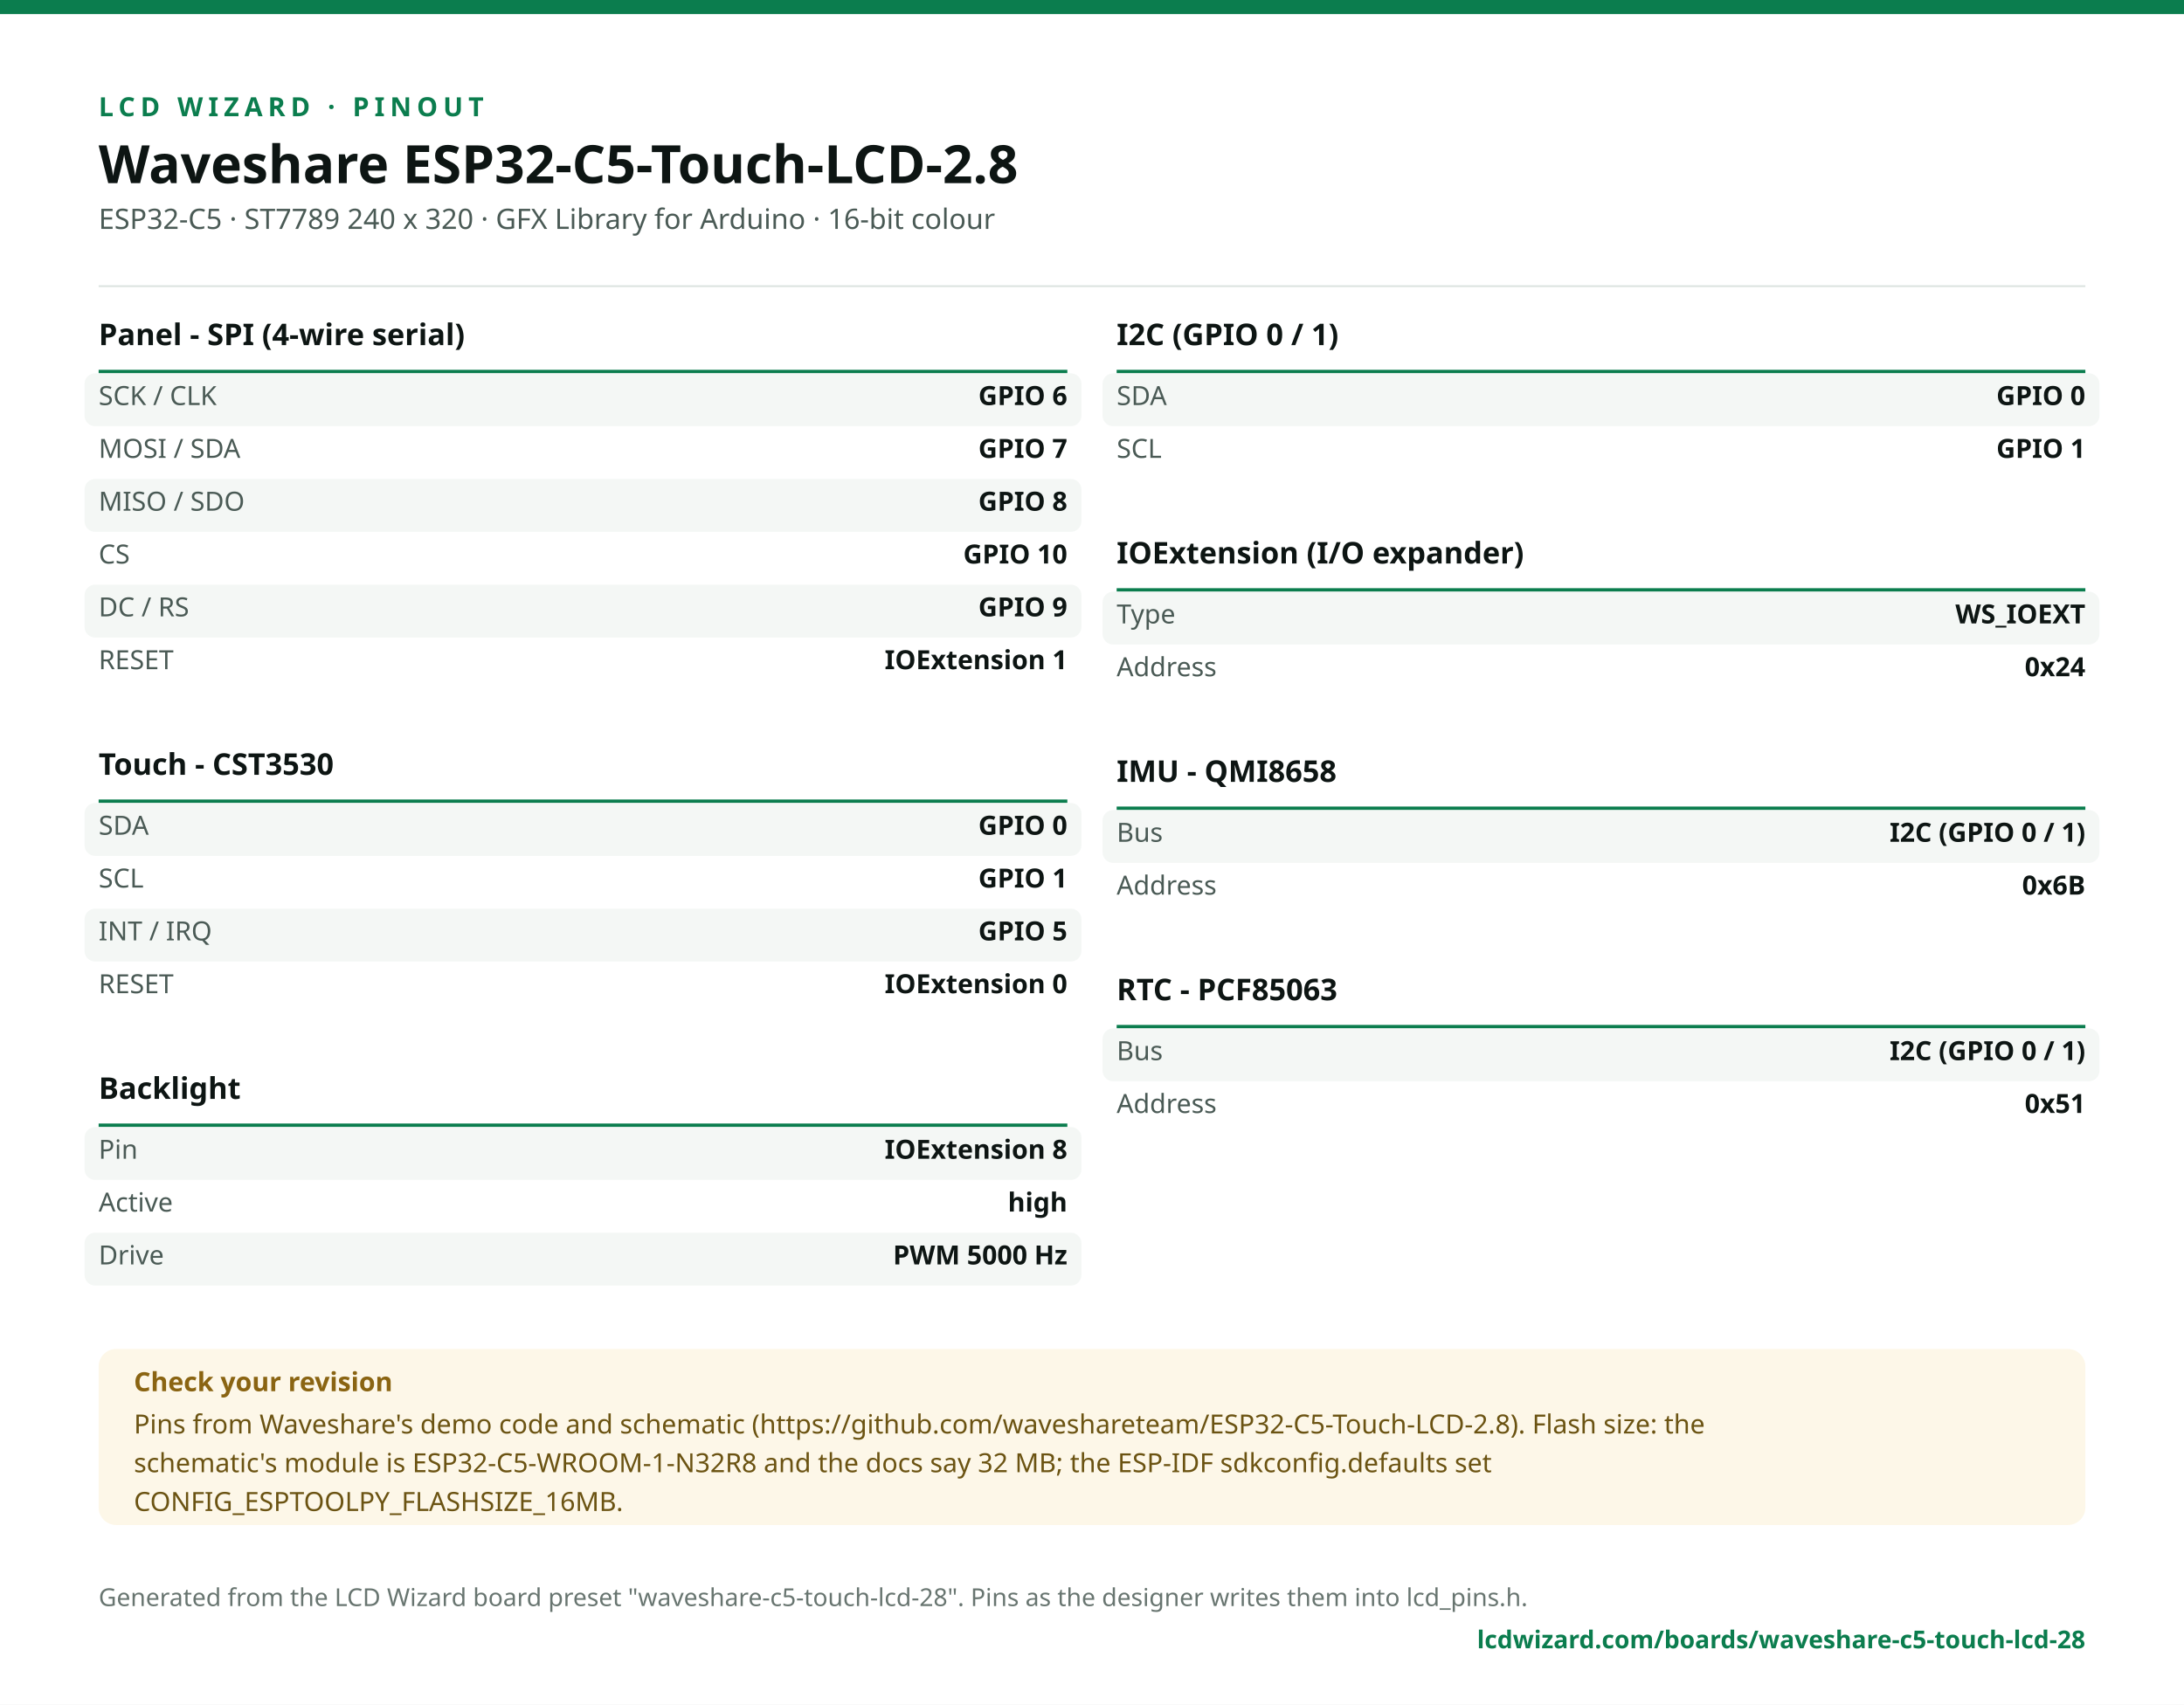
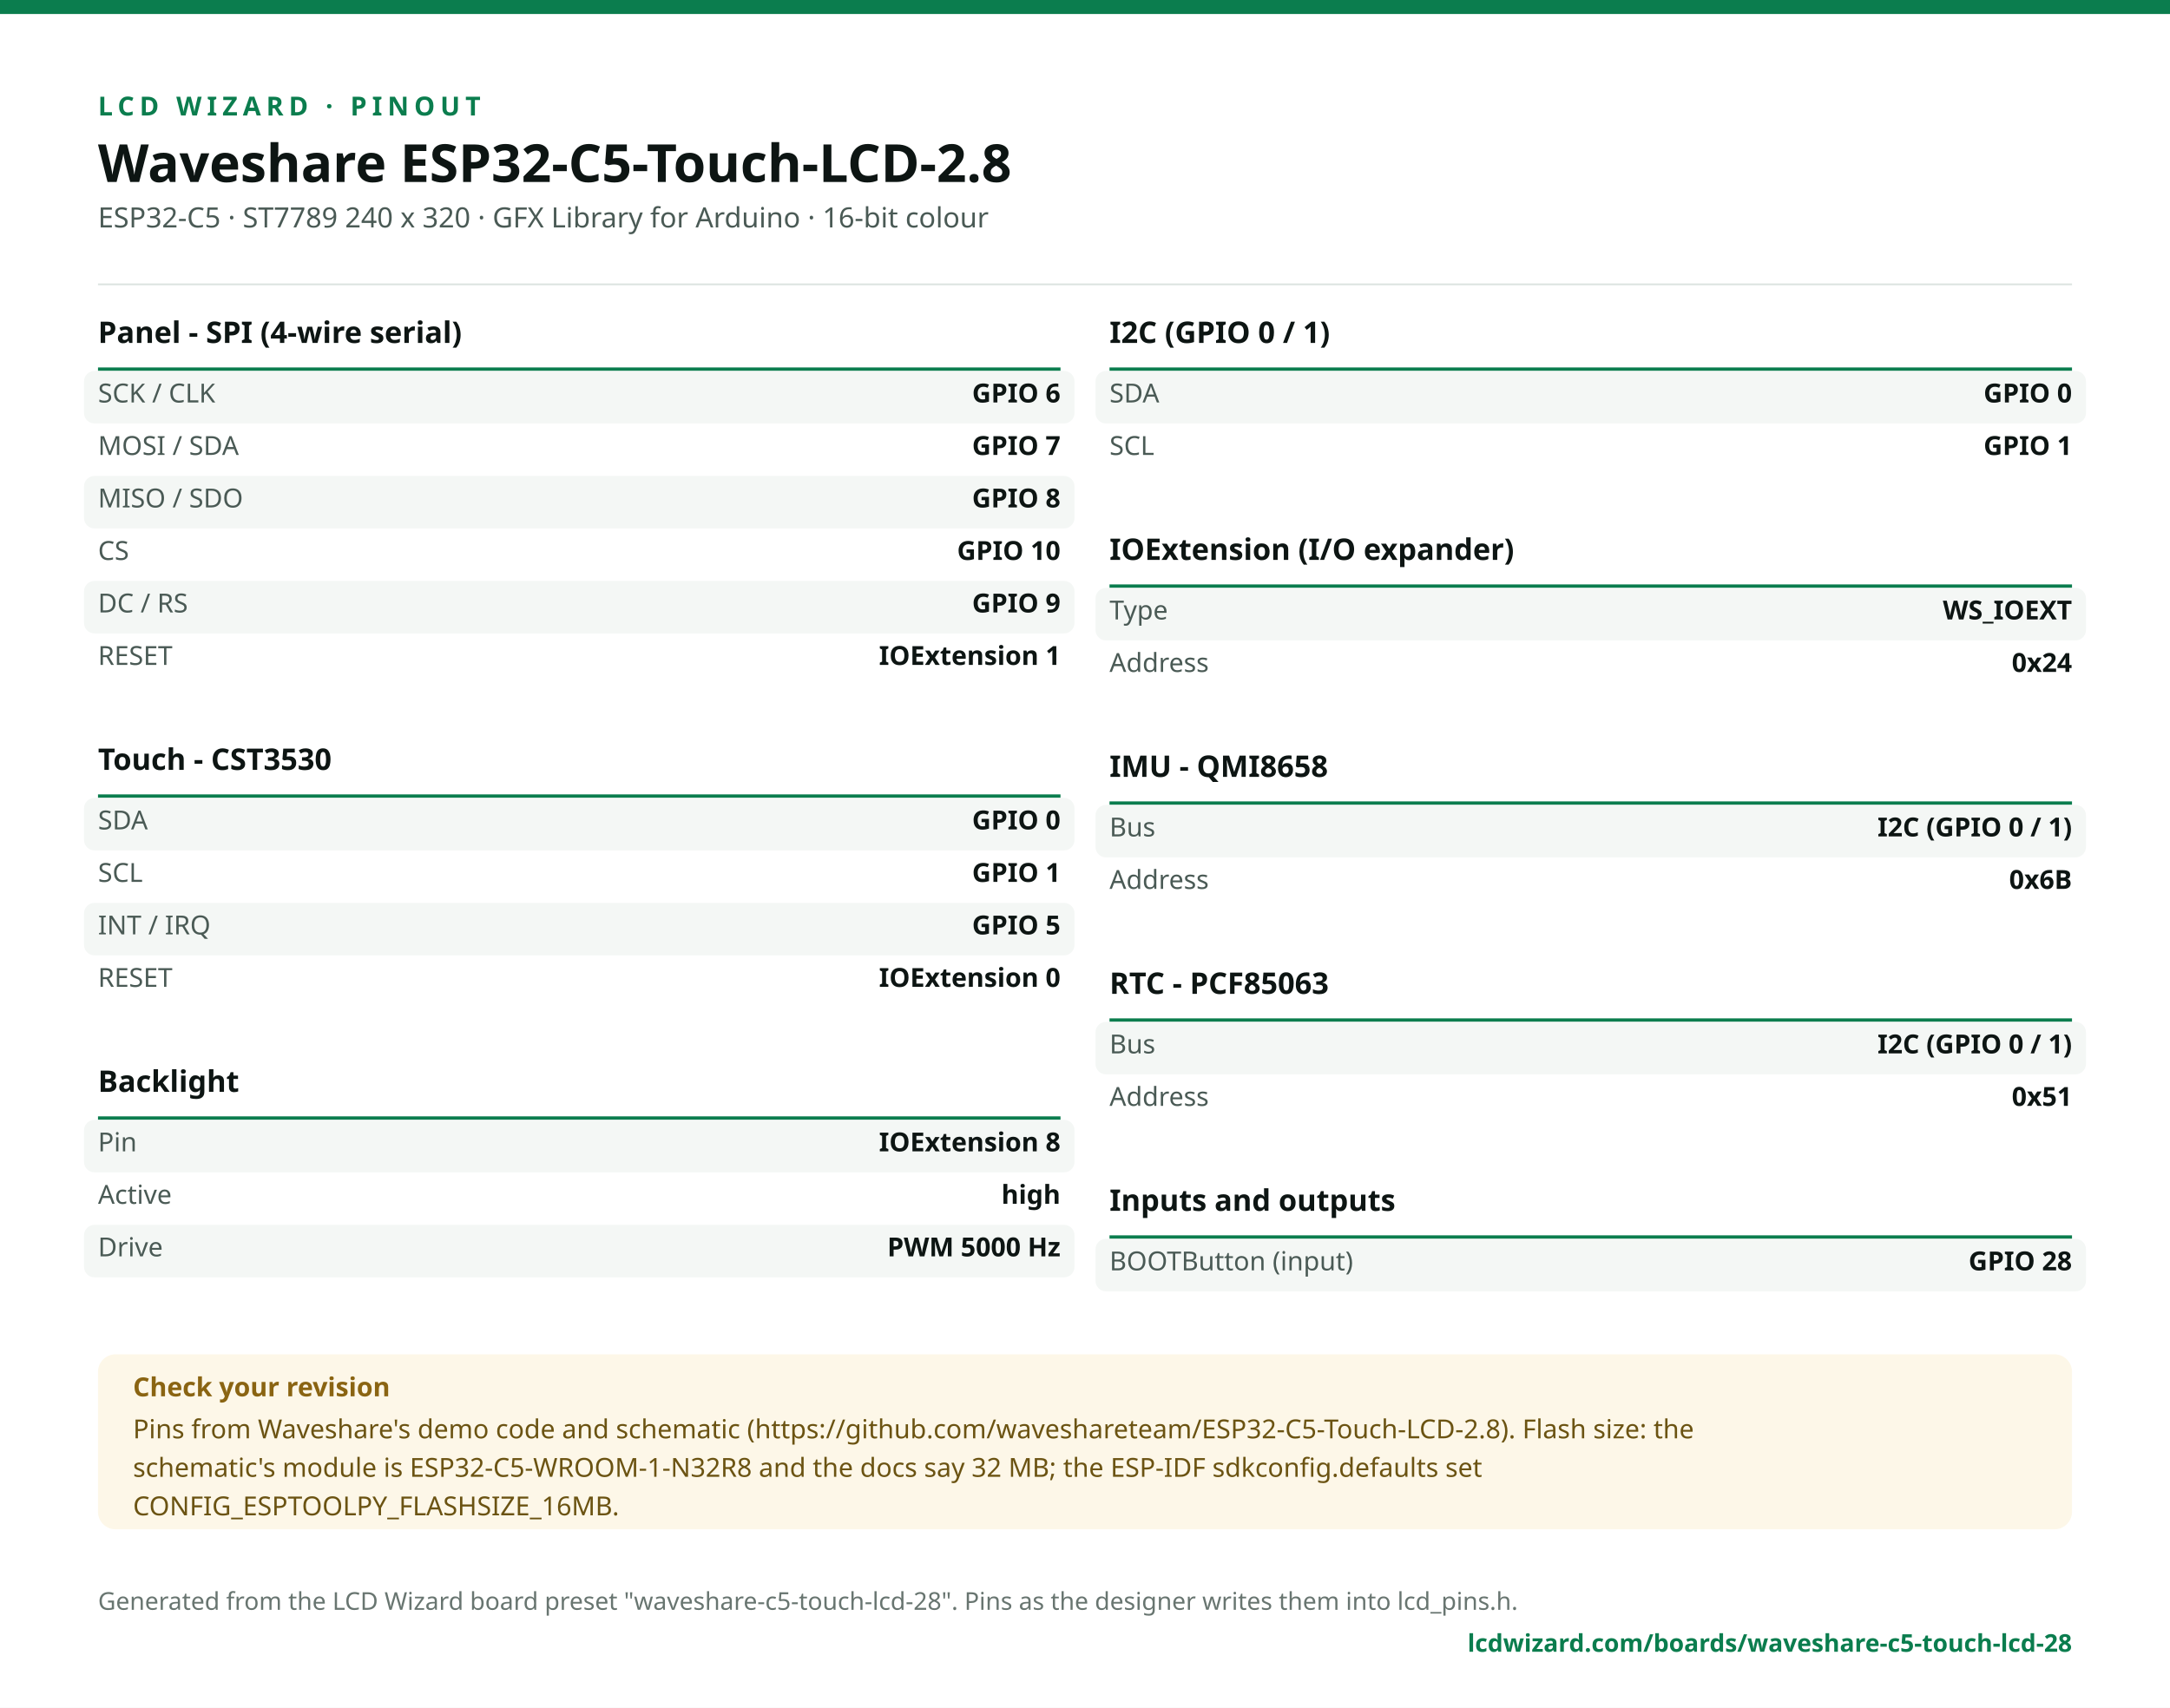
- <svg xmlns="http://www.w3.org/2000/svg" width="1240" height="968" viewBox="0 0 1240 968">
-   <rect width="1240" height="968" fill="#ffffff" />
+ <svg xmlns="http://www.w3.org/2000/svg" width="1240" height="976" viewBox="0 0 1240 976">
+   <rect width="1240" height="976" fill="#ffffff" />
  <rect x="0" y="0" width="1240" height="8" fill="#0b7d4e" />
  <text x="56" y="66" font-family="Montserrat" font-weight="700" font-size="15" letter-spacing="3" fill="#0b7d4e">LCD WIZARD  ·  PINOUT</text>
  <text x="56" y="104" font-family="Montserrat" font-weight="700" font-size="30" fill="#0d1513">Waveshare ESP32-C5-Touch-LCD-2.8</text>
  <text x="56" y="130" font-family="Montserrat" font-weight="500" font-size="16" fill="#4a5a55">ESP32-C5   ·   ST7789 240 x 320   ·   GFX Library for Arduino   ·   16-bit colour</text>
  <rect x="56" y="162" width="1128" height="1" fill="#dbe3df" />
  <text x="56" y="196" font-family="Montserrat" font-weight="700" font-size="17" fill="#0d1513">Panel - SPI (4-wire serial)</text>
  <rect x="56" y="210" width="550" height="2" fill="#0b7d4e" />
  <rect x="48" y="212" width="566" height="30" rx="6" fill="#f4f7f5" />
  <text x="56" y="230" font-family="Montserrat" font-weight="500" font-size="15" fill="#4a5a55">SCK / CLK</text>
  <text x="606" text-anchor="end" y="230" font-family="Montserrat" font-weight="700" font-size="15" fill="#0d1513">GPIO 6</text>
  <text x="56" y="260" font-family="Montserrat" font-weight="500" font-size="15" fill="#4a5a55">MOSI / SDA</text>
  <text x="606" text-anchor="end" y="260" font-family="Montserrat" font-weight="700" font-size="15" fill="#0d1513">GPIO 7</text>
  <rect x="48" y="272" width="566" height="30" rx="6" fill="#f4f7f5" />
  <text x="56" y="290" font-family="Montserrat" font-weight="500" font-size="15" fill="#4a5a55">MISO / SDO</text>
  <text x="606" text-anchor="end" y="290" font-family="Montserrat" font-weight="700" font-size="15" fill="#0d1513">GPIO 8</text>
  <text x="56" y="320" font-family="Montserrat" font-weight="500" font-size="15" fill="#4a5a55">CS</text>
  <text x="606" text-anchor="end" y="320" font-family="Montserrat" font-weight="700" font-size="15" fill="#0d1513">GPIO 10</text>
  <rect x="48" y="332" width="566" height="30" rx="6" fill="#f4f7f5" />
  <text x="56" y="350" font-family="Montserrat" font-weight="500" font-size="15" fill="#4a5a55">DC / RS</text>
  <text x="606" text-anchor="end" y="350" font-family="Montserrat" font-weight="700" font-size="15" fill="#0d1513">GPIO 9</text>
  <text x="56" y="380" font-family="Montserrat" font-weight="500" font-size="15" fill="#4a5a55">RESET</text>
  <text x="606" text-anchor="end" y="380" font-family="Montserrat" font-weight="700" font-size="15" fill="#0d1513">IOExtension 1</text>
  <text x="56" y="440" font-family="Montserrat" font-weight="700" font-size="17" fill="#0d1513">Touch - CST3530</text>
  <rect x="56" y="454" width="550" height="2" fill="#0b7d4e" />
  <rect x="48" y="456" width="566" height="30" rx="6" fill="#f4f7f5" />
  <text x="56" y="474" font-family="Montserrat" font-weight="500" font-size="15" fill="#4a5a55">SDA</text>
  <text x="606" text-anchor="end" y="474" font-family="Montserrat" font-weight="700" font-size="15" fill="#0d1513">GPIO 0</text>
  <text x="56" y="504" font-family="Montserrat" font-weight="500" font-size="15" fill="#4a5a55">SCL</text>
  <text x="606" text-anchor="end" y="504" font-family="Montserrat" font-weight="700" font-size="15" fill="#0d1513">GPIO 1</text>
  <rect x="48" y="516" width="566" height="30" rx="6" fill="#f4f7f5" />
  <text x="56" y="534" font-family="Montserrat" font-weight="500" font-size="15" fill="#4a5a55">INT / IRQ</text>
  <text x="606" text-anchor="end" y="534" font-family="Montserrat" font-weight="700" font-size="15" fill="#0d1513">GPIO 5</text>
  <text x="56" y="564" font-family="Montserrat" font-weight="500" font-size="15" fill="#4a5a55">RESET</text>
  <text x="606" text-anchor="end" y="564" font-family="Montserrat" font-weight="700" font-size="15" fill="#0d1513">IOExtension 0</text>
  <text x="56" y="624" font-family="Montserrat" font-weight="700" font-size="17" fill="#0d1513">Backlight</text>
  <rect x="56" y="638" width="550" height="2" fill="#0b7d4e" />
  <rect x="48" y="640" width="566" height="30" rx="6" fill="#f4f7f5" />
  <text x="56" y="658" font-family="Montserrat" font-weight="500" font-size="15" fill="#4a5a55">Pin</text>
  <text x="606" text-anchor="end" y="658" font-family="Montserrat" font-weight="700" font-size="15" fill="#0d1513">IOExtension 8</text>
  <text x="56" y="688" font-family="Montserrat" font-weight="500" font-size="15" fill="#4a5a55">Active</text>
  <text x="606" text-anchor="end" y="688" font-family="Montserrat" font-weight="700" font-size="15" fill="#0d1513">high</text>
  <rect x="48" y="700" width="566" height="30" rx="6" fill="#f4f7f5" />
  <text x="56" y="718" font-family="Montserrat" font-weight="500" font-size="15" fill="#4a5a55">Drive</text>
  <text x="606" text-anchor="end" y="718" font-family="Montserrat" font-weight="700" font-size="15" fill="#0d1513">PWM 5000 Hz</text>
  <text x="634" y="196" font-family="Montserrat" font-weight="700" font-size="17" fill="#0d1513">I2C (GPIO 0 / 1)</text>
  <rect x="634" y="210" width="550" height="2" fill="#0b7d4e" />
  <rect x="626" y="212" width="566" height="30" rx="6" fill="#f4f7f5" />
  <text x="634" y="230" font-family="Montserrat" font-weight="500" font-size="15" fill="#4a5a55">SDA</text>
  <text x="1184" text-anchor="end" y="230" font-family="Montserrat" font-weight="700" font-size="15" fill="#0d1513">GPIO 0</text>
  <text x="634" y="260" font-family="Montserrat" font-weight="500" font-size="15" fill="#4a5a55">SCL</text>
  <text x="1184" text-anchor="end" y="260" font-family="Montserrat" font-weight="700" font-size="15" fill="#0d1513">GPIO 1</text>
  <text x="634" y="320" font-family="Montserrat" font-weight="700" font-size="17" fill="#0d1513">IOExtension (I/O expander)</text>
  <rect x="634" y="334" width="550" height="2" fill="#0b7d4e" />
  <rect x="626" y="336" width="566" height="30" rx="6" fill="#f4f7f5" />
  <text x="634" y="354" font-family="Montserrat" font-weight="500" font-size="15" fill="#4a5a55">Type</text>
  <text x="1184" text-anchor="end" y="354" font-family="Montserrat" font-weight="700" font-size="15" fill="#0d1513">WS_IOEXT</text>
  <text x="634" y="384" font-family="Montserrat" font-weight="500" font-size="15" fill="#4a5a55">Address</text>
  <text x="1184" text-anchor="end" y="384" font-family="Montserrat" font-weight="700" font-size="15" fill="#0d1513">0x24</text>
  <text x="634" y="444" font-family="Montserrat" font-weight="700" font-size="17" fill="#0d1513">IMU - QMI8658</text>
  <rect x="634" y="458" width="550" height="2" fill="#0b7d4e" />
  <rect x="626" y="460" width="566" height="30" rx="6" fill="#f4f7f5" />
  <text x="634" y="478" font-family="Montserrat" font-weight="500" font-size="15" fill="#4a5a55">Bus</text>
  <text x="1184" text-anchor="end" y="478" font-family="Montserrat" font-weight="700" font-size="15" fill="#0d1513">I2C (GPIO 0 / 1)</text>
  <text x="634" y="508" font-family="Montserrat" font-weight="500" font-size="15" fill="#4a5a55">Address</text>
  <text x="1184" text-anchor="end" y="508" font-family="Montserrat" font-weight="700" font-size="15" fill="#0d1513">0x6B</text>
  <text x="634" y="568" font-family="Montserrat" font-weight="700" font-size="17" fill="#0d1513">RTC - PCF85063</text>
  <rect x="634" y="582" width="550" height="2" fill="#0b7d4e" />
  <rect x="626" y="584" width="566" height="30" rx="6" fill="#f4f7f5" />
  <text x="634" y="602" font-family="Montserrat" font-weight="500" font-size="15" fill="#4a5a55">Bus</text>
  <text x="1184" text-anchor="end" y="602" font-family="Montserrat" font-weight="700" font-size="15" fill="#0d1513">I2C (GPIO 0 / 1)</text>
  <text x="634" y="632" font-family="Montserrat" font-weight="500" font-size="15" fill="#4a5a55">Address</text>
  <text x="1184" text-anchor="end" y="632" font-family="Montserrat" font-weight="700" font-size="15" fill="#0d1513">0x51</text>
-   <rect x="56" y="766" width="1128" height="100" rx="10" fill="#fdf7e8" />
-   <text x="76" y="790" font-family="Montserrat" font-weight="700" font-size="15" fill="#8a6412">Check your revision</text>
-   <text x="76" y="814" font-family="Montserrat" font-weight="500" font-size="15" fill="#6b5312">Pins from Waveshare's demo code and schematic (https://github.com/waveshareteam/ESP32-C5-Touch-LCD-2.8). Flash size: the</text>
-   <text x="76" y="836" font-family="Montserrat" font-weight="500" font-size="15" fill="#6b5312">schematic's module is ESP32-C5-WROOM-1-N32R8 and the docs say 32 MB; the ESP-IDF sdkconfig.defaults set</text>
-   <text x="76" y="858" font-family="Montserrat" font-weight="500" font-size="15" fill="#6b5312">CONFIG_ESPTOOLPY_FLASHSIZE_16MB.</text>
-   <text x="56" y="912" font-family="Montserrat" font-weight="500" font-size="14" fill="#687570">Generated from the LCD Wizard board preset "waveshare-c5-touch-lcd-28". Pins as the designer writes them into lcd_pins.h.</text>
-   <text x="1184" text-anchor="end" y="936" font-family="Montserrat" font-weight="700" font-size="14" fill="#0b7d4e">lcdwizard.com/boards/waveshare-c5-touch-lcd-28</text>
+   <text x="634" y="692" font-family="Montserrat" font-weight="700" font-size="17" fill="#0d1513">Inputs and outputs</text>
+   <rect x="634" y="706" width="550" height="2" fill="#0b7d4e" />
+   <rect x="626" y="708" width="566" height="30" rx="6" fill="#f4f7f5" />
+   <text x="634" y="726" font-family="Montserrat" font-weight="500" font-size="15" fill="#4a5a55">BOOTButton (input)</text>
+   <text x="1184" text-anchor="end" y="726" font-family="Montserrat" font-weight="700" font-size="15" fill="#0d1513">GPIO 28</text>
+   <rect x="56" y="774" width="1128" height="100" rx="10" fill="#fdf7e8" />
+   <text x="76" y="798" font-family="Montserrat" font-weight="700" font-size="15" fill="#8a6412">Check your revision</text>
+   <text x="76" y="822" font-family="Montserrat" font-weight="500" font-size="15" fill="#6b5312">Pins from Waveshare's demo code and schematic (https://github.com/waveshareteam/ESP32-C5-Touch-LCD-2.8). Flash size: the</text>
+   <text x="76" y="844" font-family="Montserrat" font-weight="500" font-size="15" fill="#6b5312">schematic's module is ESP32-C5-WROOM-1-N32R8 and the docs say 32 MB; the ESP-IDF sdkconfig.defaults set</text>
+   <text x="76" y="866" font-family="Montserrat" font-weight="500" font-size="15" fill="#6b5312">CONFIG_ESPTOOLPY_FLASHSIZE_16MB.</text>
+   <text x="56" y="920" font-family="Montserrat" font-weight="500" font-size="14" fill="#687570">Generated from the LCD Wizard board preset "waveshare-c5-touch-lcd-28". Pins as the designer writes them into lcd_pins.h.</text>
+   <text x="1184" text-anchor="end" y="944" font-family="Montserrat" font-weight="700" font-size="14" fill="#0b7d4e">lcdwizard.com/boards/waveshare-c5-touch-lcd-28</text>
</svg>
